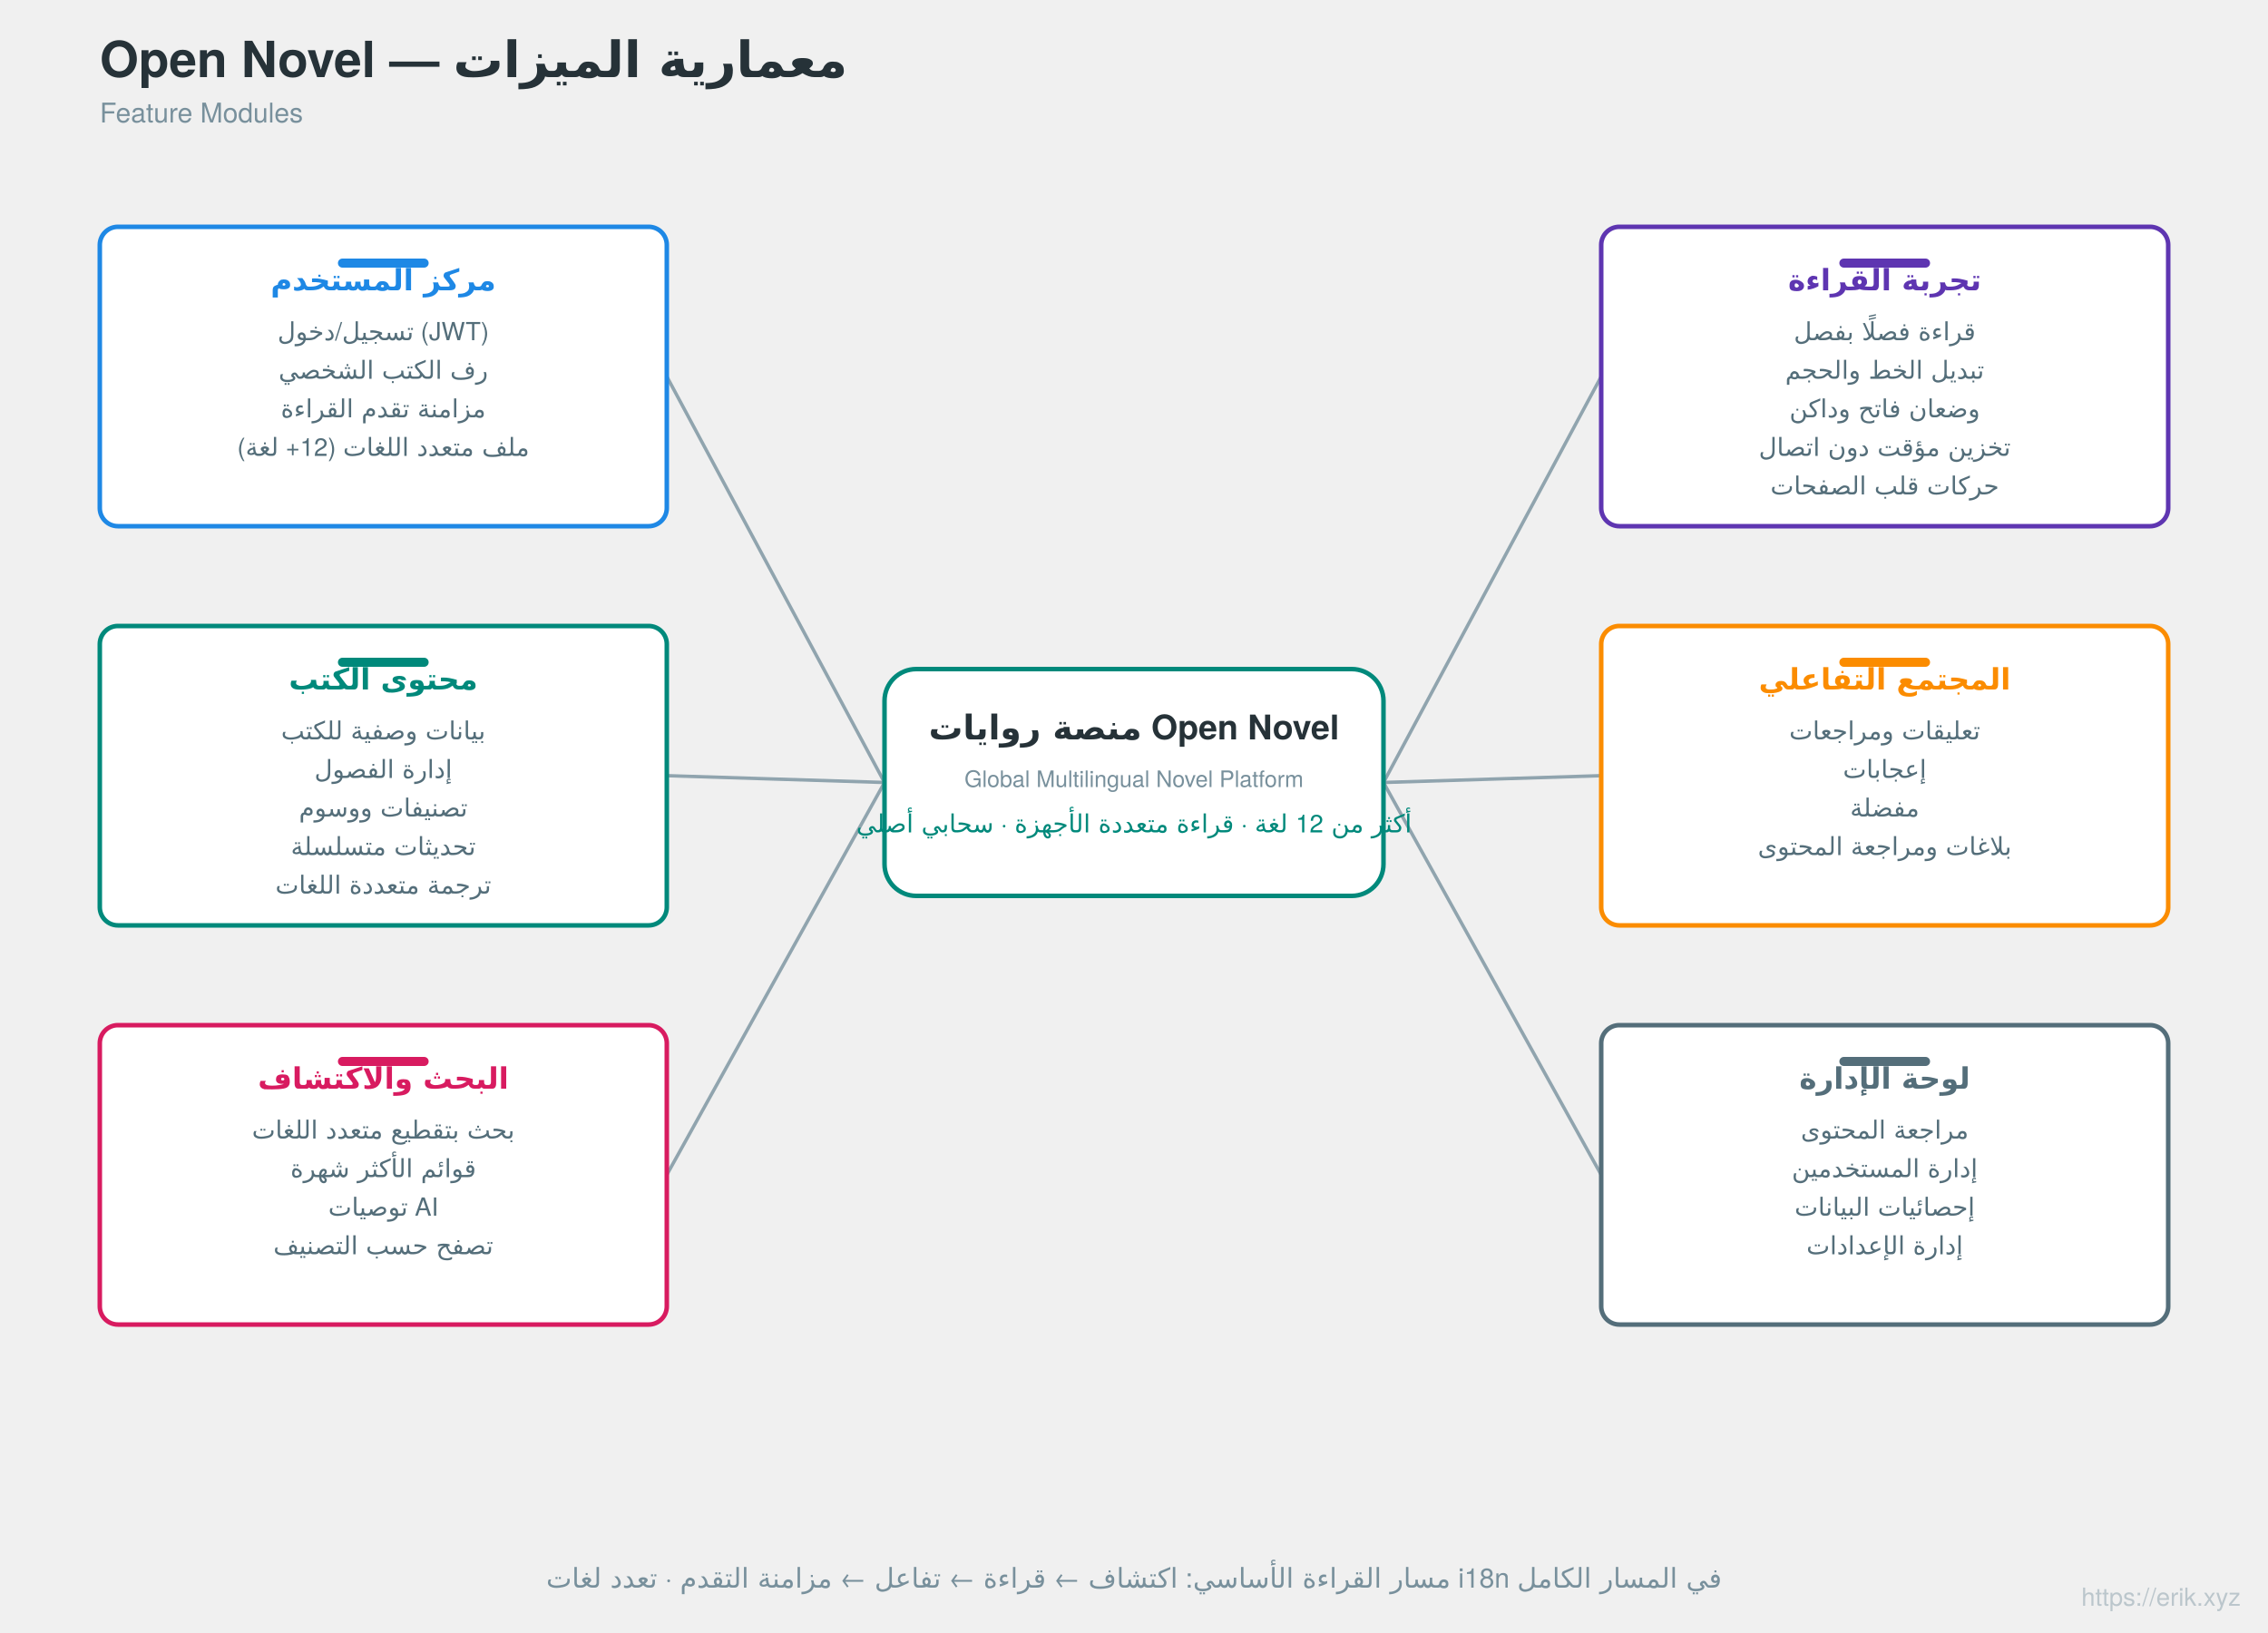
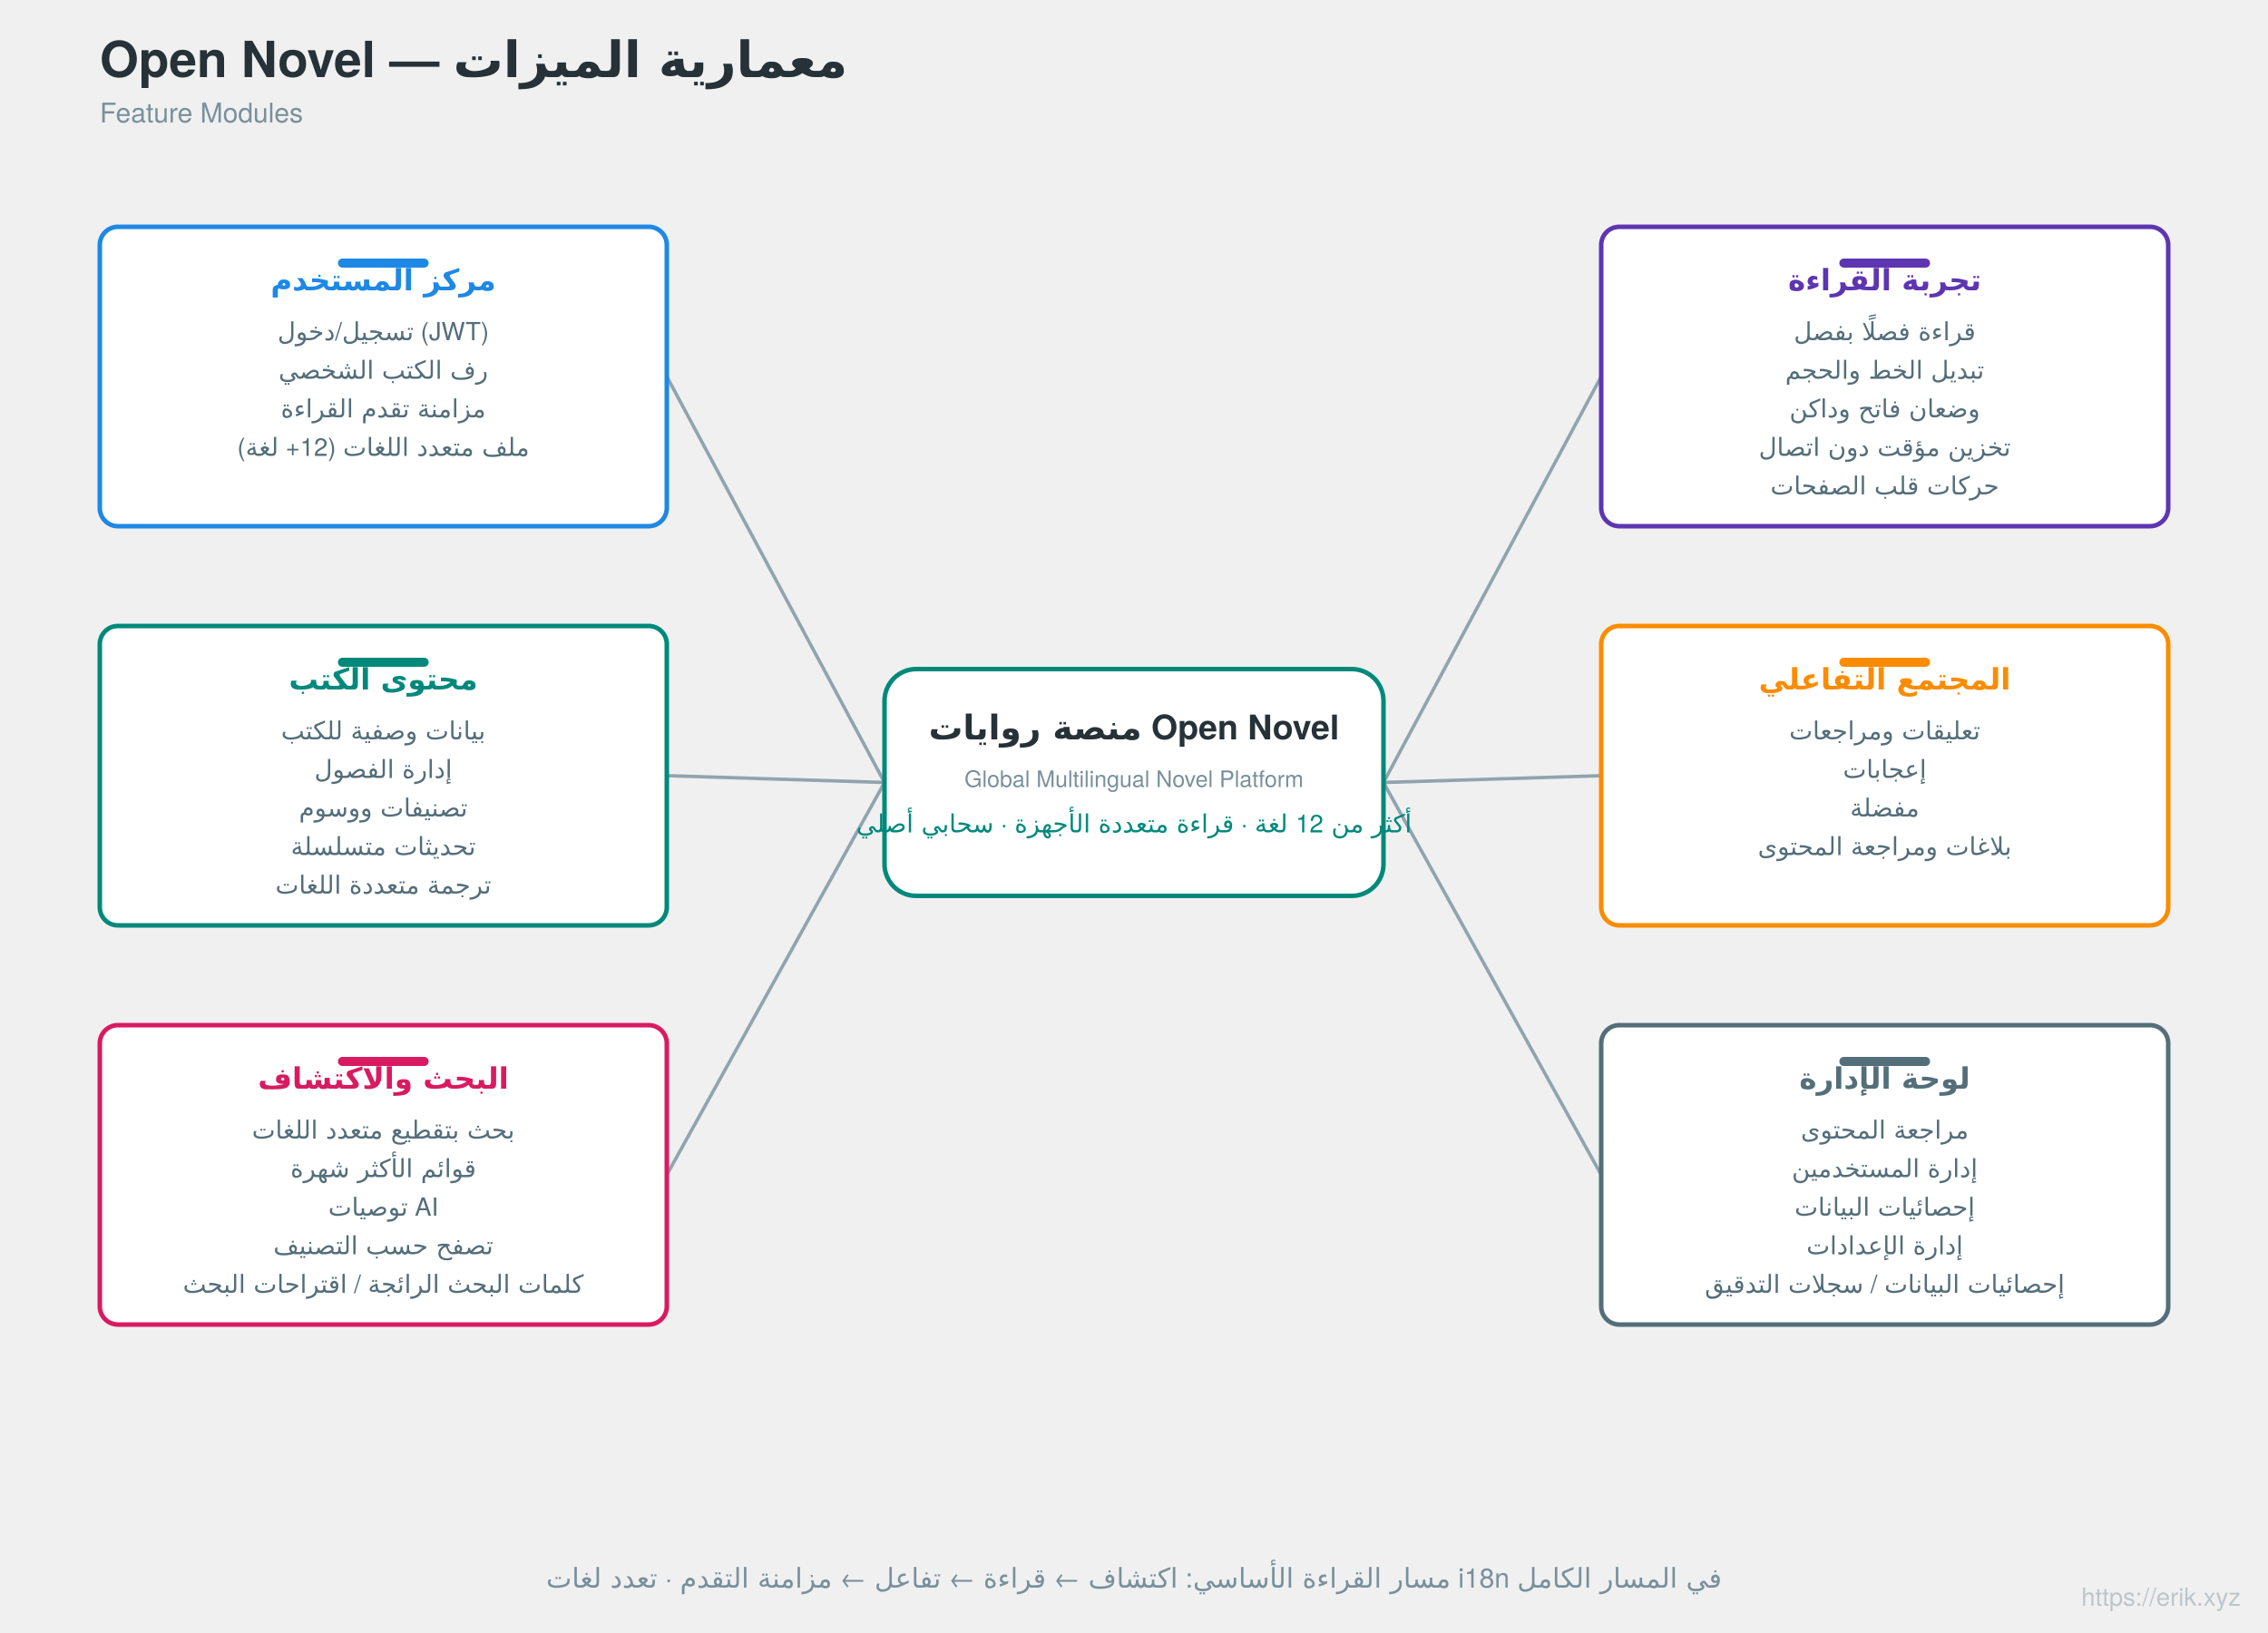
<svg xmlns="http://www.w3.org/2000/svg" width="1000" height="720" viewBox="0 0 1000 720" font-family="'PingFang SC','Microsoft YaHei','Helvetica Neue',sans-serif">
  <text x="44" y="34" font-size="22" font-weight="700" fill="#263238">Open Novel — معمارية الميزات</text>
  <text x="44" y="54" font-size="12" fill="#78909c">Feature Modules</text>
  <g stroke="#90a4ae" stroke-width="1.5">
    <line x1="390" y1="345" x2="294" y2="166" />
    <line x1="390" y1="345" x2="294" y2="342" />
    <line x1="390" y1="345" x2="294" y2="518" />
    <line x1="610" y1="345" x2="706" y2="166" />
    <line x1="610" y1="345" x2="706" y2="342" />
    <line x1="610" y1="345" x2="706" y2="518" />
  </g>
  <g>
    <rect x="390" y="295" width="220" height="100" rx="14" fill="#ffffff" stroke="#00897b" stroke-width="2" />
    <text x="500" y="326" font-size="15" font-weight="700" fill="#263238" text-anchor="middle">منصة روايات Open Novel</text>
    <text x="500" y="347" font-size="10" fill="#78909c" text-anchor="middle">Global Multilingual Novel Platform</text>
    <text x="500" y="367" font-size="11" fill="#00897b" text-anchor="middle">أكثر من 12 لغة · قراءة متعددة الأجهزة · سحابي أصلي</text>
  </g>
  <g>
    <rect x="44" y="100" width="250" height="132" rx="8" fill="#ffffff" stroke="#1e88e5" stroke-width="2" />
    <rect x="149" y="114" width="40" height="4" rx="2" fill="#1e88e5" />
    <text x="169" y="128" font-size="13" font-weight="700" fill="#1e88e5" text-anchor="middle">مركز المستخدم</text>
    <text x="169" y="150" font-size="11" fill="#546e7a" text-anchor="middle">تسجيل/دخول (JWT)</text>
    <text x="169" y="167" font-size="11" fill="#546e7a" text-anchor="middle">رف الكتب الشخصي</text>
    <text x="169" y="184" font-size="11" fill="#546e7a" text-anchor="middle">مزامنة تقدم القراءة</text>
    <text x="169" y="201" font-size="11" fill="#546e7a" text-anchor="middle">ملف متعدد اللغات (12+ لغة)</text>
  </g>
  <g>
    <rect x="706" y="100" width="250" height="132" rx="8" fill="#ffffff" stroke="#5e35b1" stroke-width="2" />
    <rect x="811" y="114" width="40" height="4" rx="2" fill="#5e35b1" />
    <text x="831" y="128" font-size="13" font-weight="700" fill="#5e35b1" text-anchor="middle">تجربة القراءة</text>
    <text x="831" y="150" font-size="11" fill="#546e7a" text-anchor="middle">قراءة فصلًا بفصل</text>
    <text x="831" y="167" font-size="11" fill="#546e7a" text-anchor="middle">تبديل الخط والحجم</text>
    <text x="831" y="184" font-size="11" fill="#546e7a" text-anchor="middle">وضعان فاتح وداكن</text>
    <text x="831" y="201" font-size="11" fill="#546e7a" text-anchor="middle">تخزين مؤقت دون اتصال</text>
    <text x="831" y="218" font-size="11" fill="#546e7a" text-anchor="middle">حركات قلب الصفحات</text>
  </g>
  <g>
    <rect x="44" y="276" width="250" height="132" rx="8" fill="#ffffff" stroke="#00897b" stroke-width="2" />
    <rect x="149" y="290" width="40" height="4" rx="2" fill="#00897b" />
    <text x="169" y="304" font-size="13" font-weight="700" fill="#00897b" text-anchor="middle">محتوى الكتب</text>
    <text x="169" y="326" font-size="11" fill="#546e7a" text-anchor="middle">بيانات وصفية للكتب</text>
    <text x="169" y="343" font-size="11" fill="#546e7a" text-anchor="middle">إدارة الفصول</text>
    <text x="169" y="360" font-size="11" fill="#546e7a" text-anchor="middle">تصنيفات ووسوم</text>
    <text x="169" y="377" font-size="11" fill="#546e7a" text-anchor="middle">تحديثات متسلسلة</text>
    <text x="169" y="394" font-size="11" fill="#546e7a" text-anchor="middle">ترجمة متعددة اللغات</text>
  </g>
  <g>
    <rect x="706" y="276" width="250" height="132" rx="8" fill="#ffffff" stroke="#fb8c00" stroke-width="2" />
    <rect x="811" y="290" width="40" height="4" rx="2" fill="#fb8c00" />
    <text x="831" y="304" font-size="13" font-weight="700" fill="#fb8c00" text-anchor="middle">المجتمع التفاعلي</text>
    <text x="831" y="326" font-size="11" fill="#546e7a" text-anchor="middle">تعليقات ومراجعات</text>
    <text x="831" y="343" font-size="11" fill="#546e7a" text-anchor="middle">إعجابات</text>
    <text x="831" y="360" font-size="11" fill="#546e7a" text-anchor="middle">مفضلة</text>
    <text x="831" y="377" font-size="11" fill="#546e7a" text-anchor="middle">بلاغات ومراجعة المحتوى</text>
  </g>
  <g>
    <rect x="44" y="452" width="250" height="132" rx="8" fill="#ffffff" stroke="#d81b60" stroke-width="2" />
    <rect x="149" y="466" width="40" height="4" rx="2" fill="#d81b60" />
    <text x="169" y="480" font-size="13" font-weight="700" fill="#d81b60" text-anchor="middle">البحث والاكتشاف</text>
    <text x="169" y="502" font-size="11" fill="#546e7a" text-anchor="middle">بحث بتقطيع متعدد اللغات</text>
    <text x="169" y="519" font-size="11" fill="#546e7a" text-anchor="middle">قوائم الأكثر شهرة</text>
    <text x="169" y="536" font-size="11" fill="#546e7a" text-anchor="middle">توصيات AI</text>
    <text x="169" y="553" font-size="11" fill="#546e7a" text-anchor="middle">تصفح حسب التصنيف</text>
+     <text x="169" y="570" font-size="11" fill="#546e7a" text-anchor="middle">كلمات البحث الرائجة / اقتراحات البحث</text>
  </g>
  <g>
    <rect x="706" y="452" width="250" height="132" rx="8" fill="#ffffff" stroke="#546e7a" stroke-width="2" />
    <rect x="811" y="466" width="40" height="4" rx="2" fill="#546e7a" />
    <text x="831" y="480" font-size="13" font-weight="700" fill="#546e7a" text-anchor="middle">لوحة الإدارة</text>
    <text x="831" y="502" font-size="11" fill="#546e7a" text-anchor="middle">مراجعة المحتوى</text>
    <text x="831" y="519" font-size="11" fill="#546e7a" text-anchor="middle">إدارة المستخدمين</text>
    <text x="831" y="536" font-size="11" fill="#546e7a" text-anchor="middle">إحصائيات البيانات</text>
    <text x="831" y="553" font-size="11" fill="#546e7a" text-anchor="middle">إدارة الإعدادات</text>
+     <text x="831" y="570" font-size="11" fill="#546e7a" text-anchor="middle">إحصائيات البيانات / سجلات التدقيق</text>
  </g>
  <text x="500" y="700" font-size="12" fill="#78909c" text-anchor="middle">مسار القراءة الأساسي: اكتشاف ← قراءة ← تفاعل ← مزامنة التقدم · تعدد لغات i18n في المسار الكامل</text>
  <text x="988" y="708" font-size="11" fill="#90a4ae" opacity="0.55" text-anchor="end">https://erik.xyz</text>
</svg>
